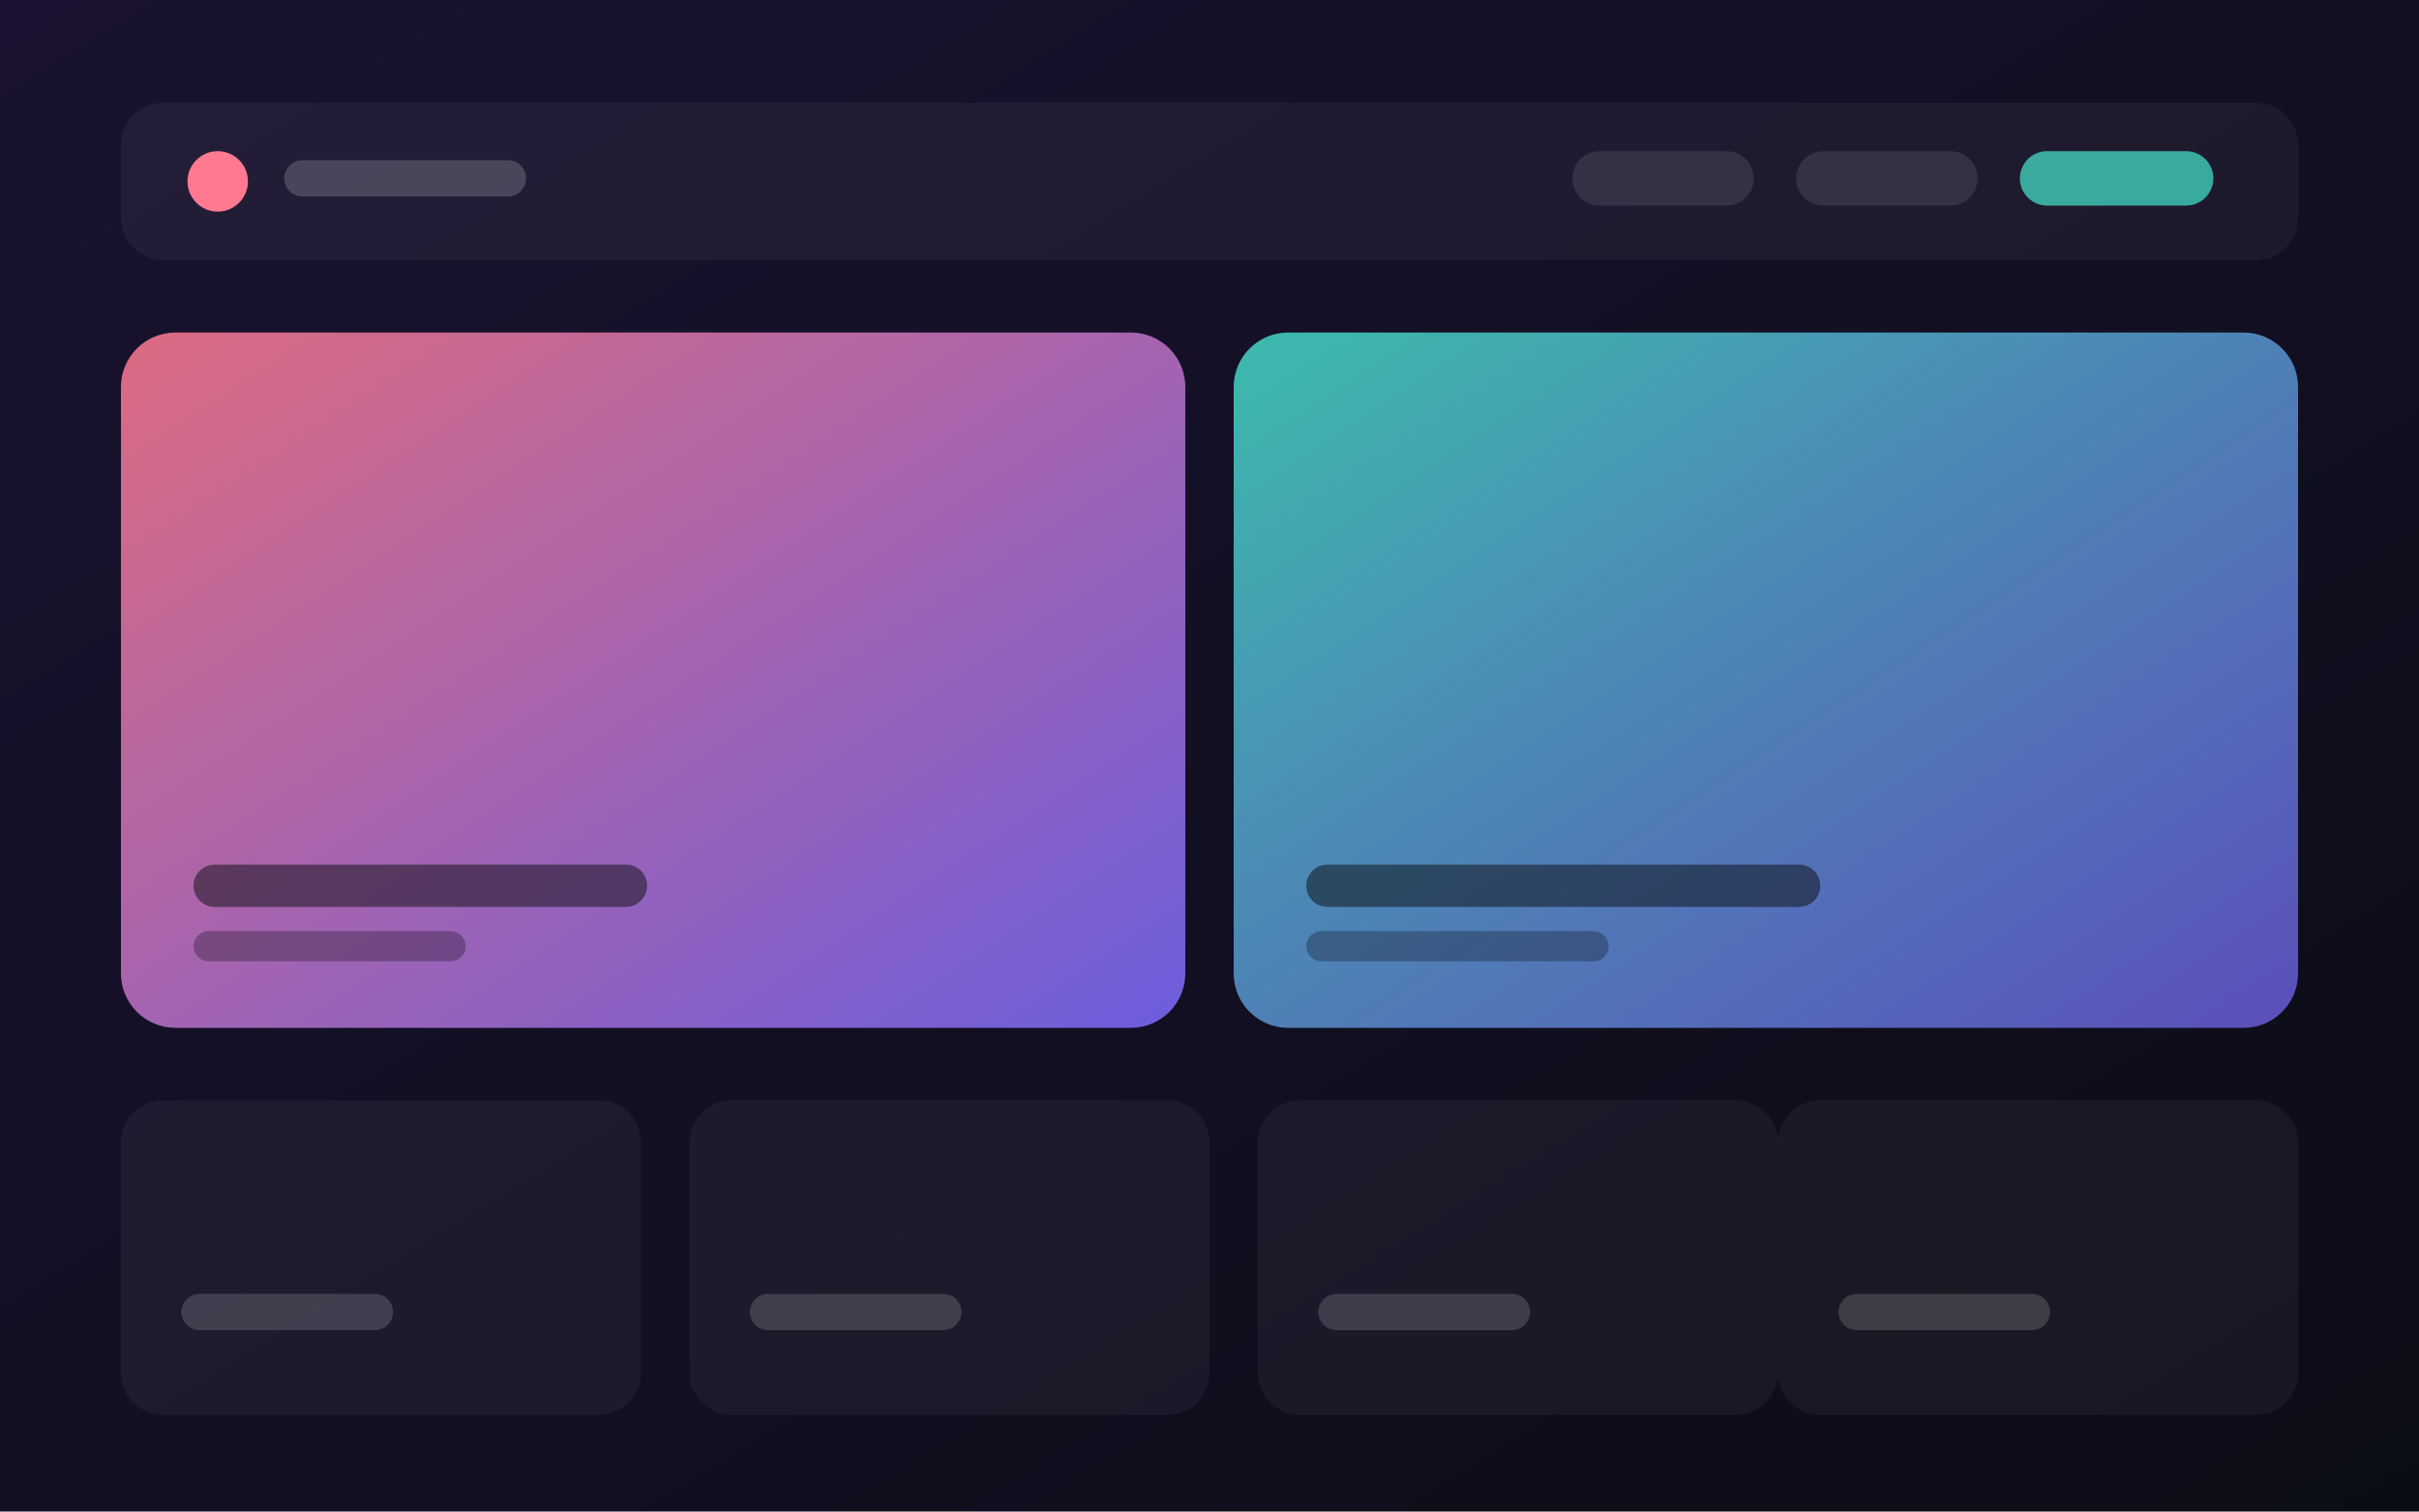
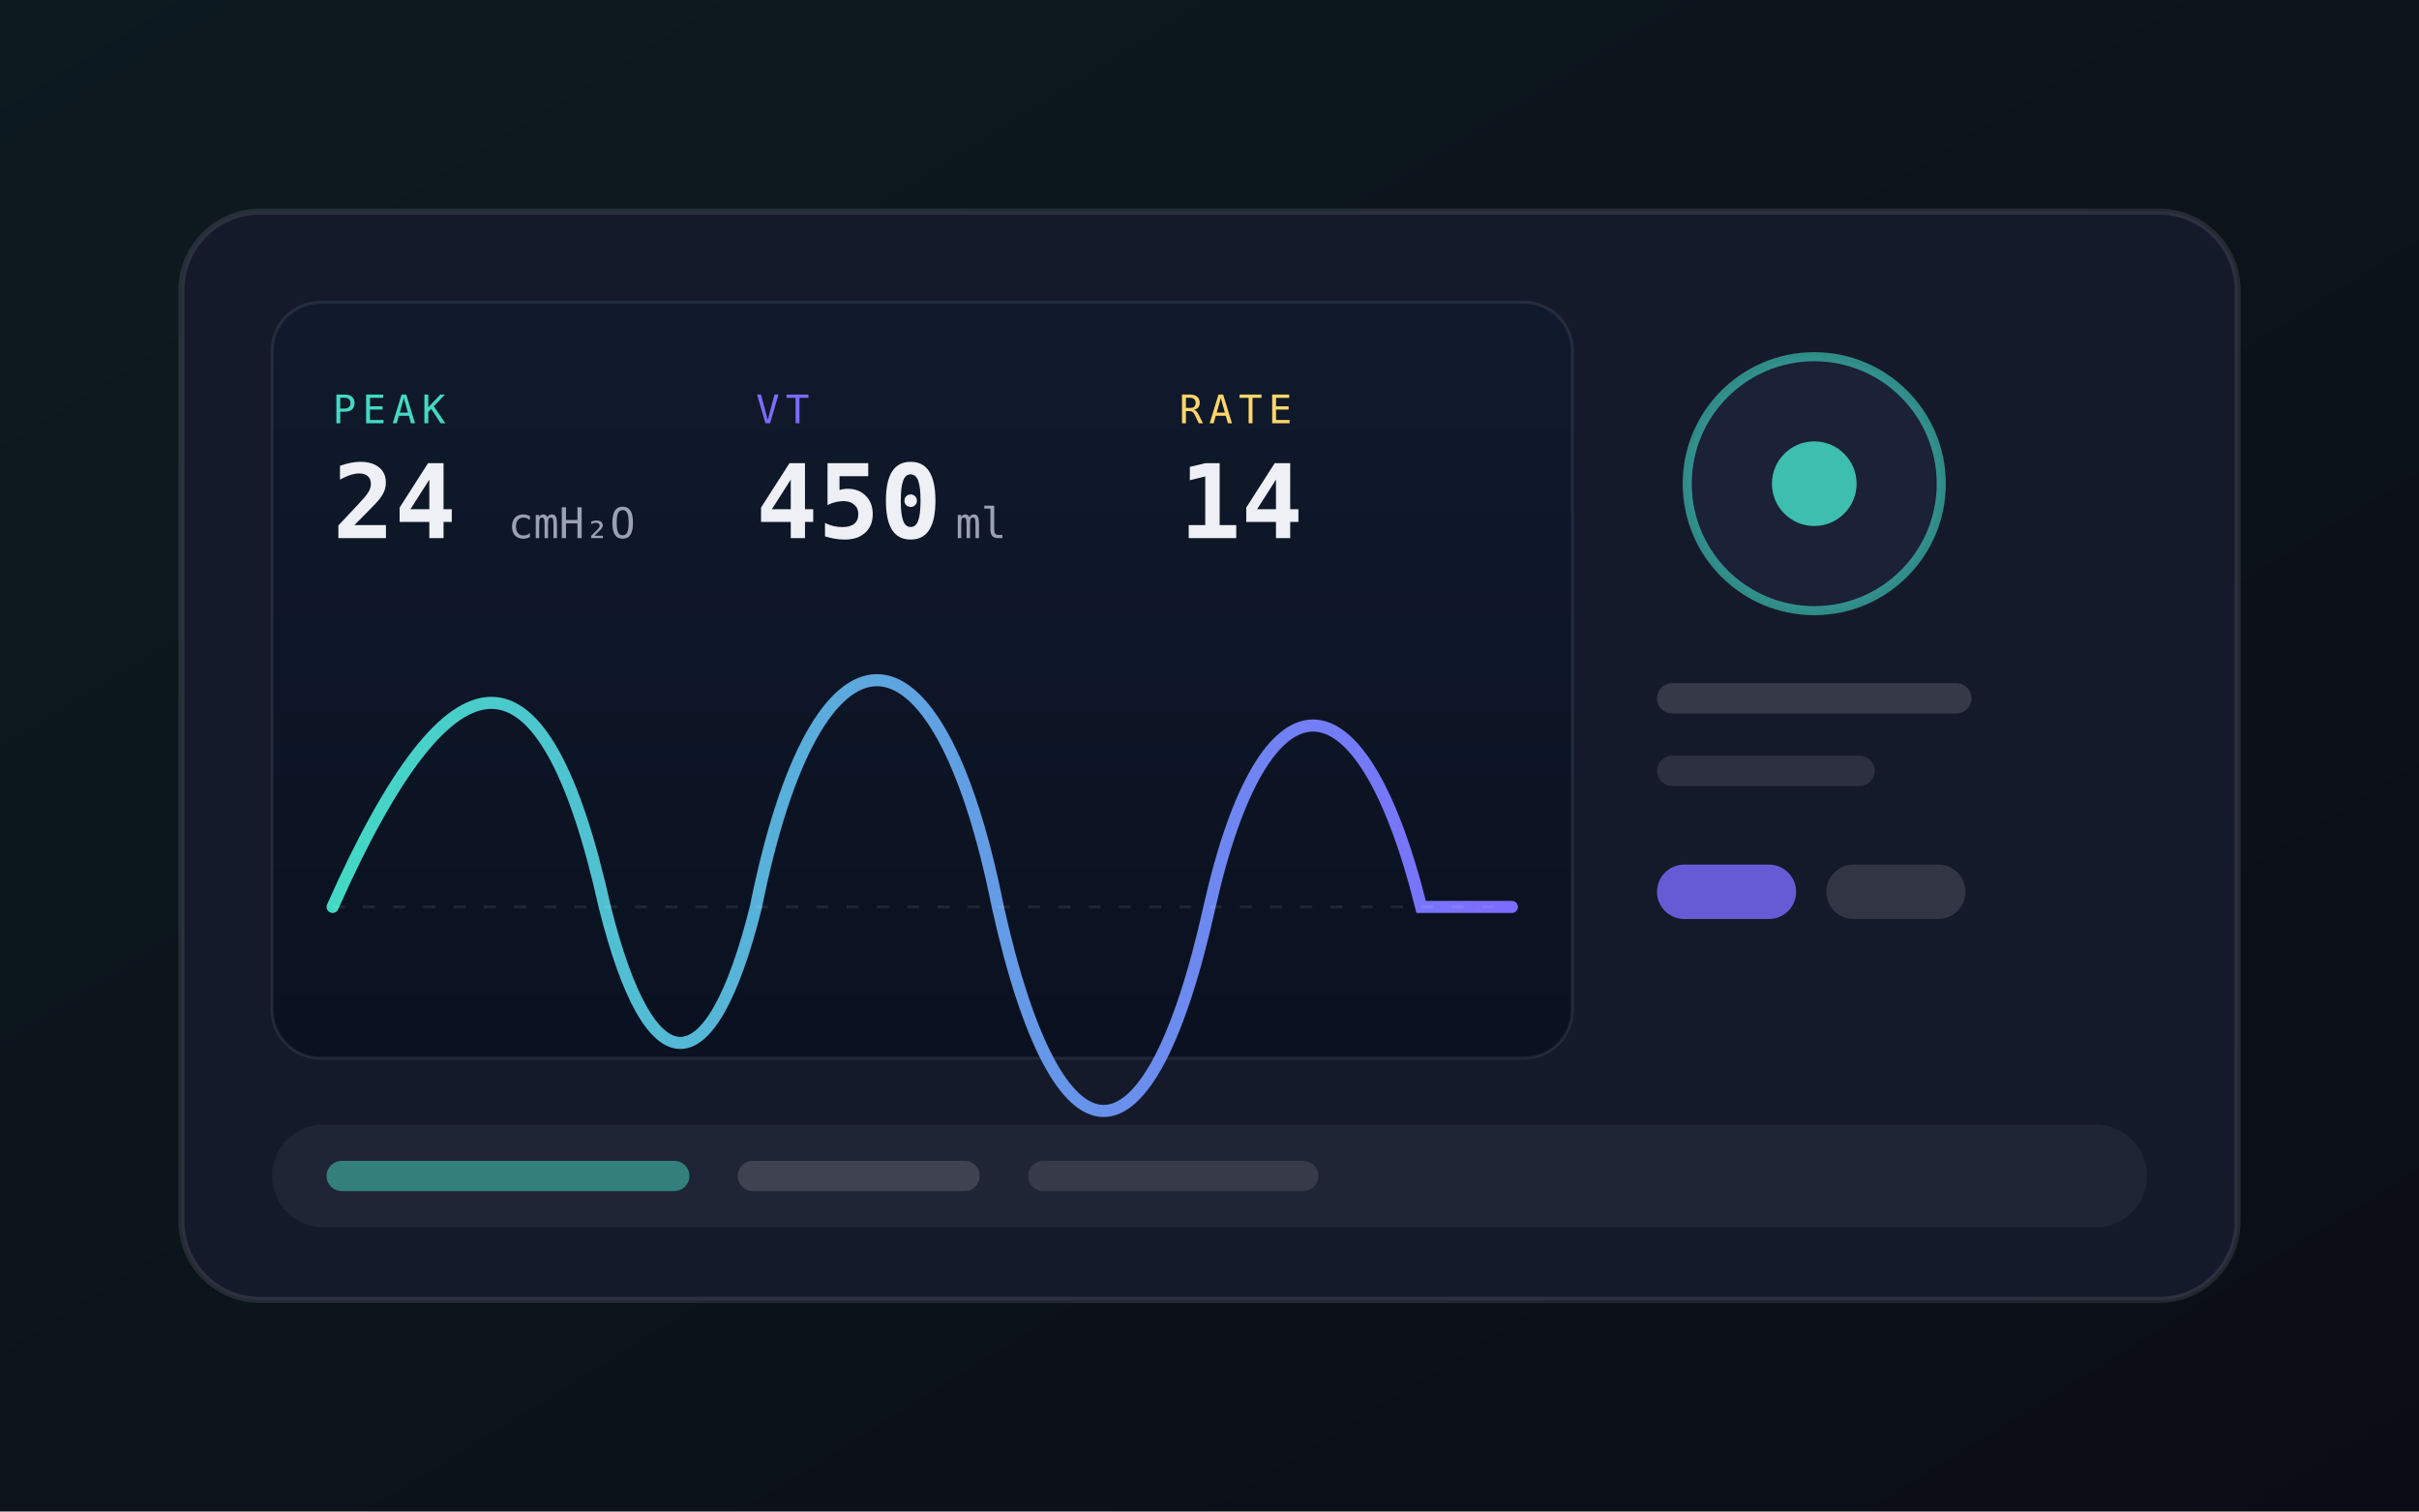
- <svg xmlns="http://www.w3.org/2000/svg" viewBox="0 0 800 500" width="800" height="500" role="img" aria-label="Aurora Store — превью">
+ <svg xmlns="http://www.w3.org/2000/svg" viewBox="0 0 800 500" width="800" height="500" role="img" aria-label="Аппарат искусственной вентиляции лёгких">
  <defs>
    <linearGradient id="bg" x1="0" y1="0" x2="1" y2="1">
-       <stop offset="0" stop-color="#1a1230" />
+       <stop offset="0" stop-color="#0d1a20" />
      <stop offset="1" stop-color="#0b0d16" />
    </linearGradient>
-     <linearGradient id="card1" x1="0" y1="0" x2="1" y2="1">
-       <stop offset="0" stop-color="#ff7a90" stop-opacity="0.85" />
-       <stop offset="1" stop-color="#7c6cff" stop-opacity="0.85" />
+     <linearGradient id="wave" x1="0" y1="0" x2="1" y2="0">
+       <stop offset="0" stop-color="#43d9c4" />
+       <stop offset="1" stop-color="#7c6cff" />
    </linearGradient>
-     <linearGradient id="card2" x1="0" y1="0" x2="1" y2="1">
-       <stop offset="0" stop-color="#43d9c4" stop-opacity="0.85" />
-       <stop offset="1" stop-color="#7c6cff" stop-opacity="0.7" />
+     <linearGradient id="screen" x1="0" y1="0" x2="0" y2="1">
+       <stop offset="0" stop-color="#101a2c" />
+       <stop offset="1" stop-color="#0a1120" />
    </linearGradient>
  </defs>
  <rect width="800" height="500" fill="url(#bg)" />
-   <rect x="40" y="34" width="720" height="52" rx="14" fill="#ffffff" opacity="0.05" stroke="#ffffff" stroke-opacity="0.07" />
-   <circle cx="72" cy="60" r="10" fill="#ff7a90" />
-   <rect x="94" y="53" width="80" height="12" rx="6" fill="#ffffff" opacity="0.18" />
-   <rect x="520" y="50" width="60" height="18" rx="9" fill="#ffffff" opacity="0.1" />
-   <rect x="594" y="50" width="60" height="18" rx="9" fill="#ffffff" opacity="0.1" />
-   <rect x="668" y="50" width="64" height="18" rx="9" fill="#43d9c4" opacity="0.75" />
-   <rect x="40" y="110" width="352" height="230" rx="18" fill="url(#card1)" />
-   <rect x="64" y="286" width="150" height="14" rx="7" fill="#0a0b10" opacity="0.5" />
-   <rect x="64" y="308" width="90" height="10" rx="5" fill="#0a0b10" opacity="0.3" />
-   <rect x="408" y="110" width="352" height="230" rx="18" fill="url(#card2)" />
-   <rect x="432" y="286" width="170" height="14" rx="7" fill="#0a0b10" opacity="0.5" />
-   <rect x="432" y="308" width="100" height="10" rx="5" fill="#0a0b10" opacity="0.3" />
+   <rect x="60" y="70" width="680" height="360" rx="26" fill="#151a2b" stroke="#ffffff" stroke-opacity="0.1" stroke-width="2" />
+   <rect x="90" y="100" width="430" height="250" rx="16" fill="url(#screen)" stroke="#ffffff" stroke-opacity="0.08" />
+   <path d="M110 300 C 150 210, 180 210, 200 300 C 215 360, 235 360, 250 300 C 270 200, 310 200, 330 300 C 350 390, 380 390, 400 300 C 418 220, 450 220, 470 300 L 500 300" fill="none" stroke="url(#wave)" stroke-width="4" stroke-linecap="round" />
+   <line x1="110" y1="300" x2="500" y2="300" stroke="#ffffff" stroke-opacity="0.08" stroke-dasharray="4 6" />
+   <g font-family="JetBrains Mono, monospace" fill="#eef0f6">
+     <text x="110" y="140" font-size="13" fill="#43d9c4" letter-spacing="2">PEAK</text>
+     <text x="110" y="178" font-size="34" font-weight="700">24</text>
+     <text x="168" y="178" font-size="14" fill="#9aa1b4">cmH₂O</text>
+     <text x="250" y="140" font-size="13" fill="#7c6cff" letter-spacing="2">VT</text>
+     <text x="250" y="178" font-size="34" font-weight="700">450</text>
+     <text x="316" y="178" font-size="14" fill="#9aa1b4">ml</text>
+     <text x="390" y="140" font-size="13" fill="#ffd66b" letter-spacing="2">RATE</text>
+     <text x="390" y="178" font-size="34" font-weight="700">14</text>
+   </g>
  <g>
-     <rect x="40" y="364" width="172" height="104" rx="14" fill="#ffffff" opacity="0.05" stroke="#ffffff" stroke-opacity="0.07" />
-     <rect x="228" y="364" width="172" height="104" rx="14" fill="#ffffff" opacity="0.05" stroke="#ffffff" stroke-opacity="0.07" />
-     <rect x="416" y="364" width="172" height="104" rx="14" fill="#ffffff" opacity="0.05" stroke="#ffffff" stroke-opacity="0.07" />
-     <rect x="588" y="364" width="172" height="104" rx="14" fill="#ffffff" opacity="0.05" stroke="#ffffff" stroke-opacity="0.07" />
-     <rect x="60" y="428" width="70" height="12" rx="6" fill="#ffffff" opacity="0.16" />
-     <rect x="248" y="428" width="70" height="12" rx="6" fill="#ffffff" opacity="0.16" />
-     <rect x="436" y="428" width="70" height="12" rx="6" fill="#ffffff" opacity="0.16" />
-     <rect x="608" y="428" width="70" height="12" rx="6" fill="#ffffff" opacity="0.16" />
+     <circle cx="600" cy="160" r="42" fill="#1b2136" stroke="#43d9c4" stroke-opacity="0.6" stroke-width="3" />
+     <circle cx="600" cy="160" r="14" fill="#43d9c4" opacity="0.85" />
+     <rect x="548" y="226" width="104" height="10" rx="5" fill="#ffffff" opacity="0.14" />
+     <rect x="548" y="250" width="72" height="10" rx="5" fill="#ffffff" opacity="0.1" />
+     <rect x="548" y="286" width="46" height="18" rx="9" fill="#7c6cff" opacity="0.8" />
+     <rect x="604" y="286" width="46" height="18" rx="9" fill="#ffffff" opacity="0.12" />
  </g>
+   <rect x="90" y="372" width="620" height="34" rx="17" fill="#ffffff" opacity="0.05" />
+   <rect x="108" y="384" width="120" height="10" rx="5" fill="#43d9c4" opacity="0.5" />
+   <rect x="244" y="384" width="80" height="10" rx="5" fill="#ffffff" opacity="0.14" />
+   <rect x="340" y="384" width="96" height="10" rx="5" fill="#ffffff" opacity="0.1" />
</svg>
